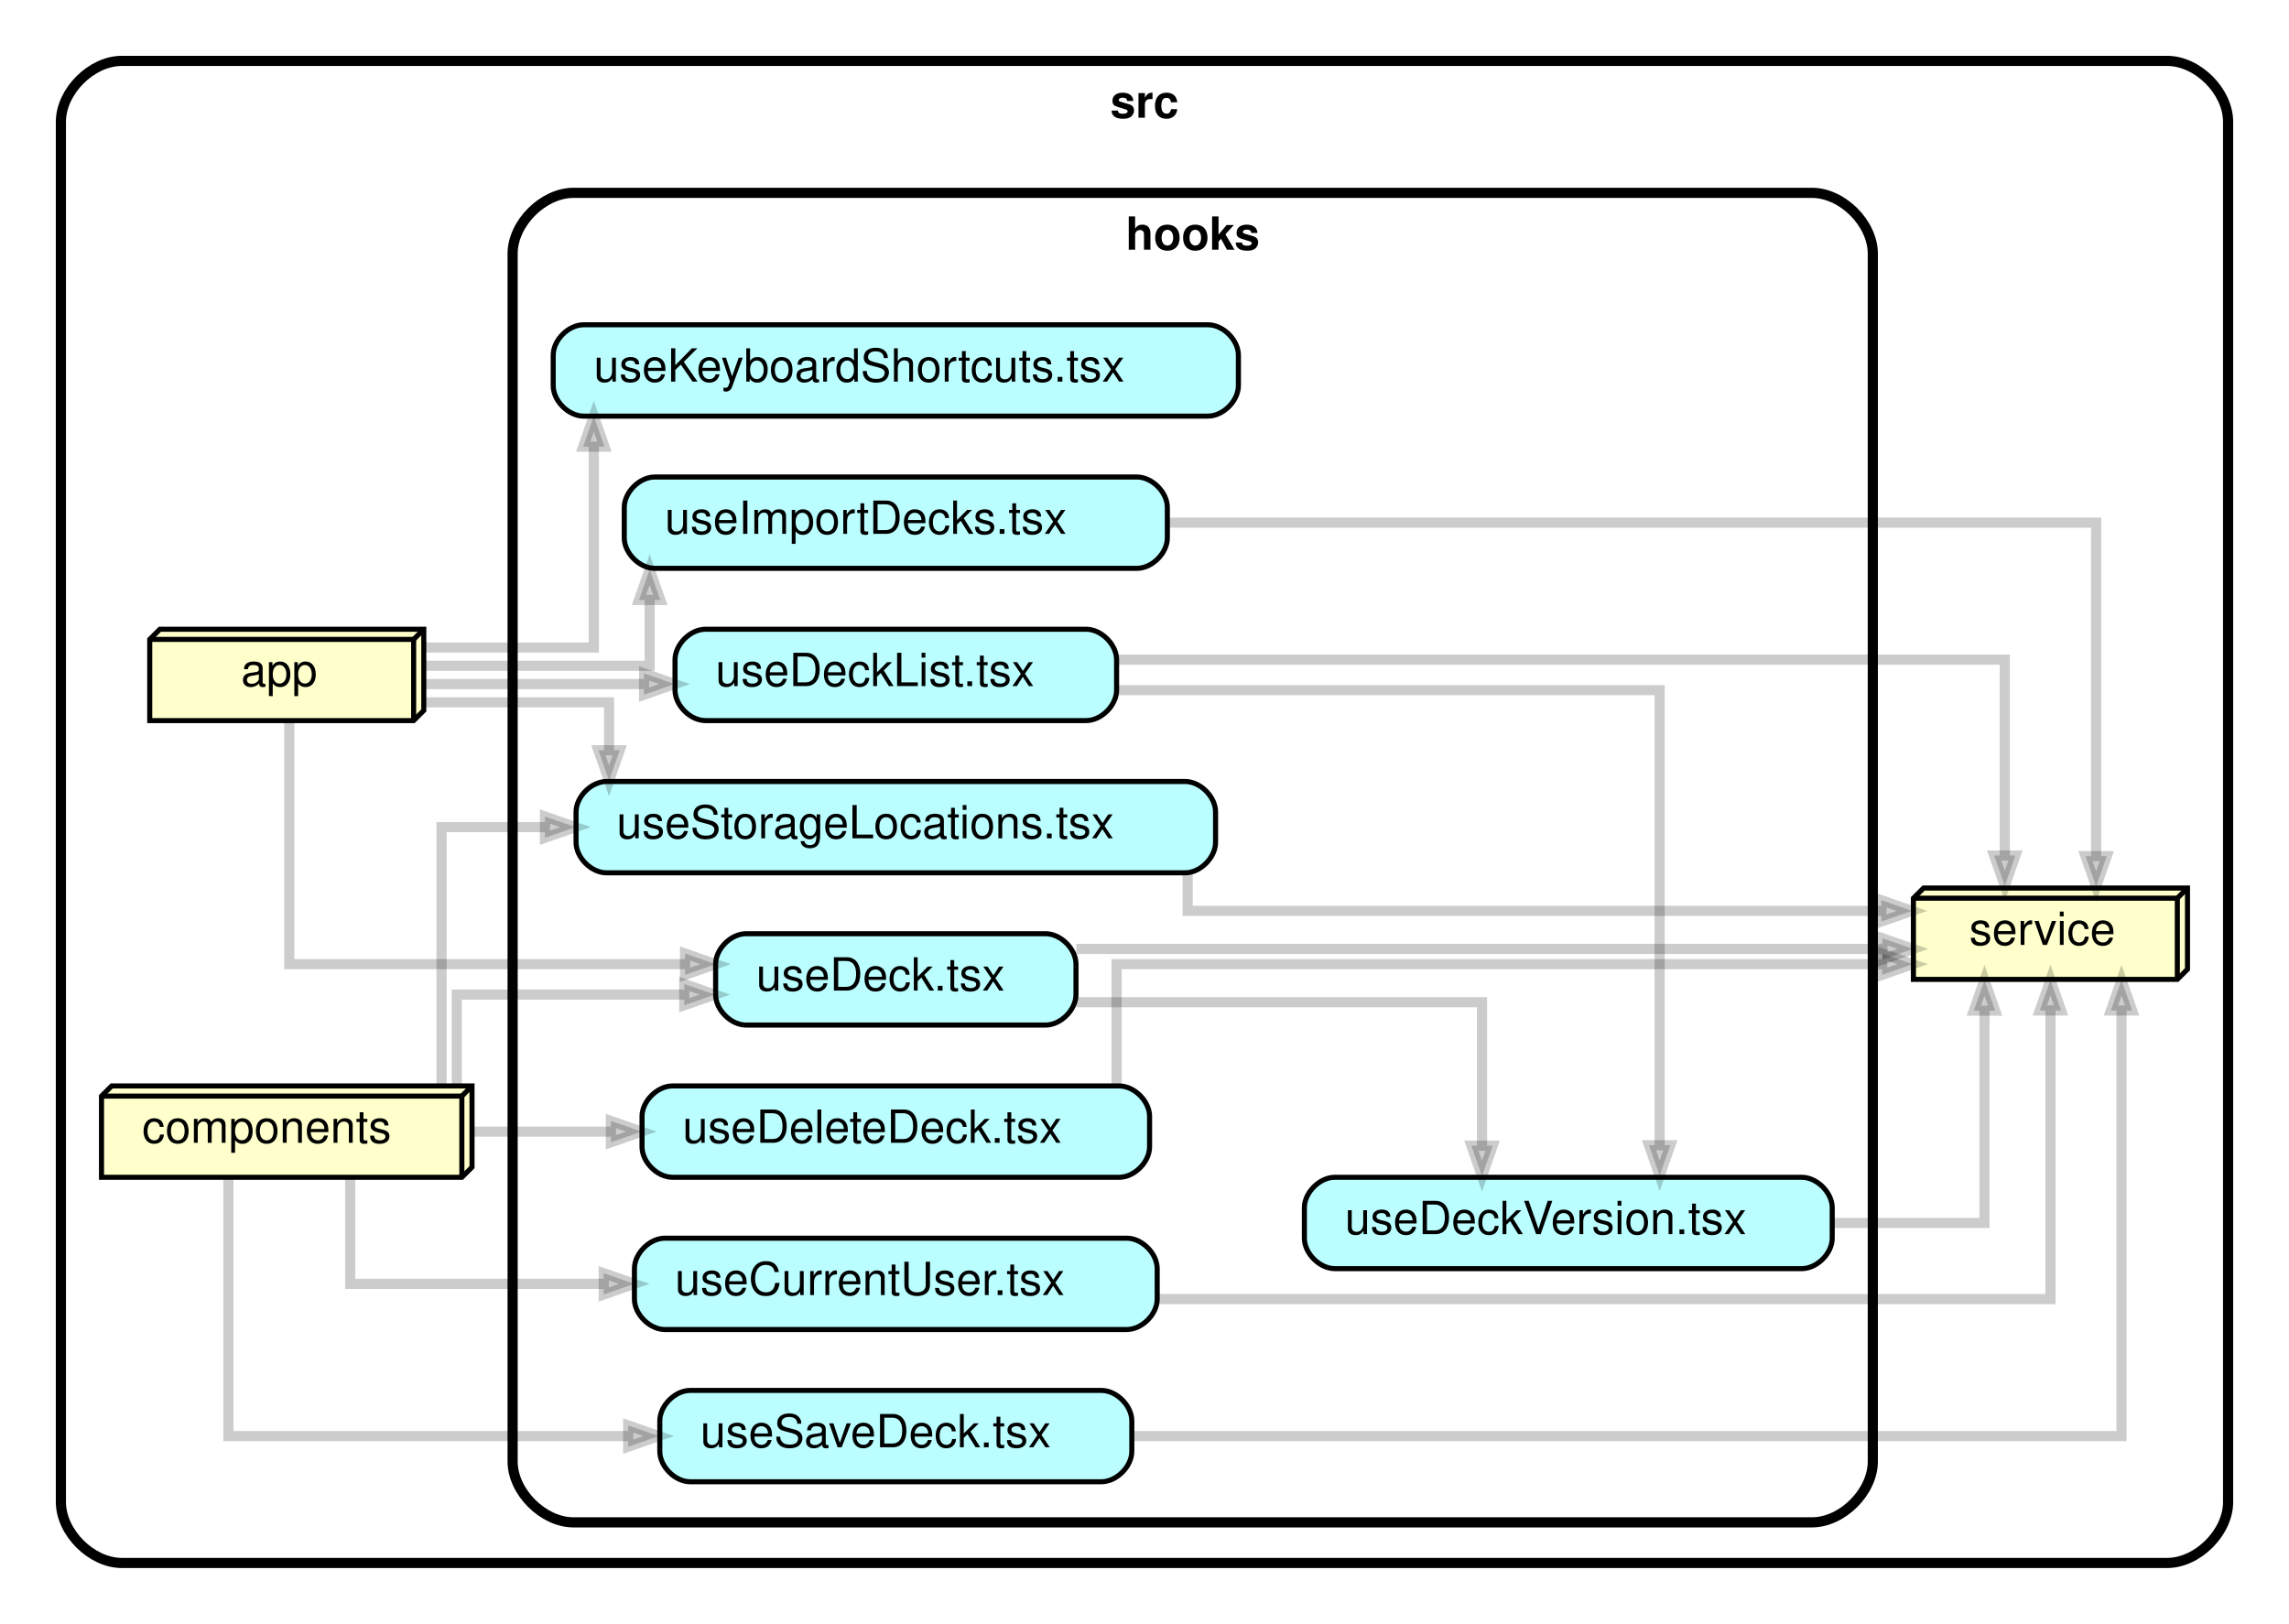
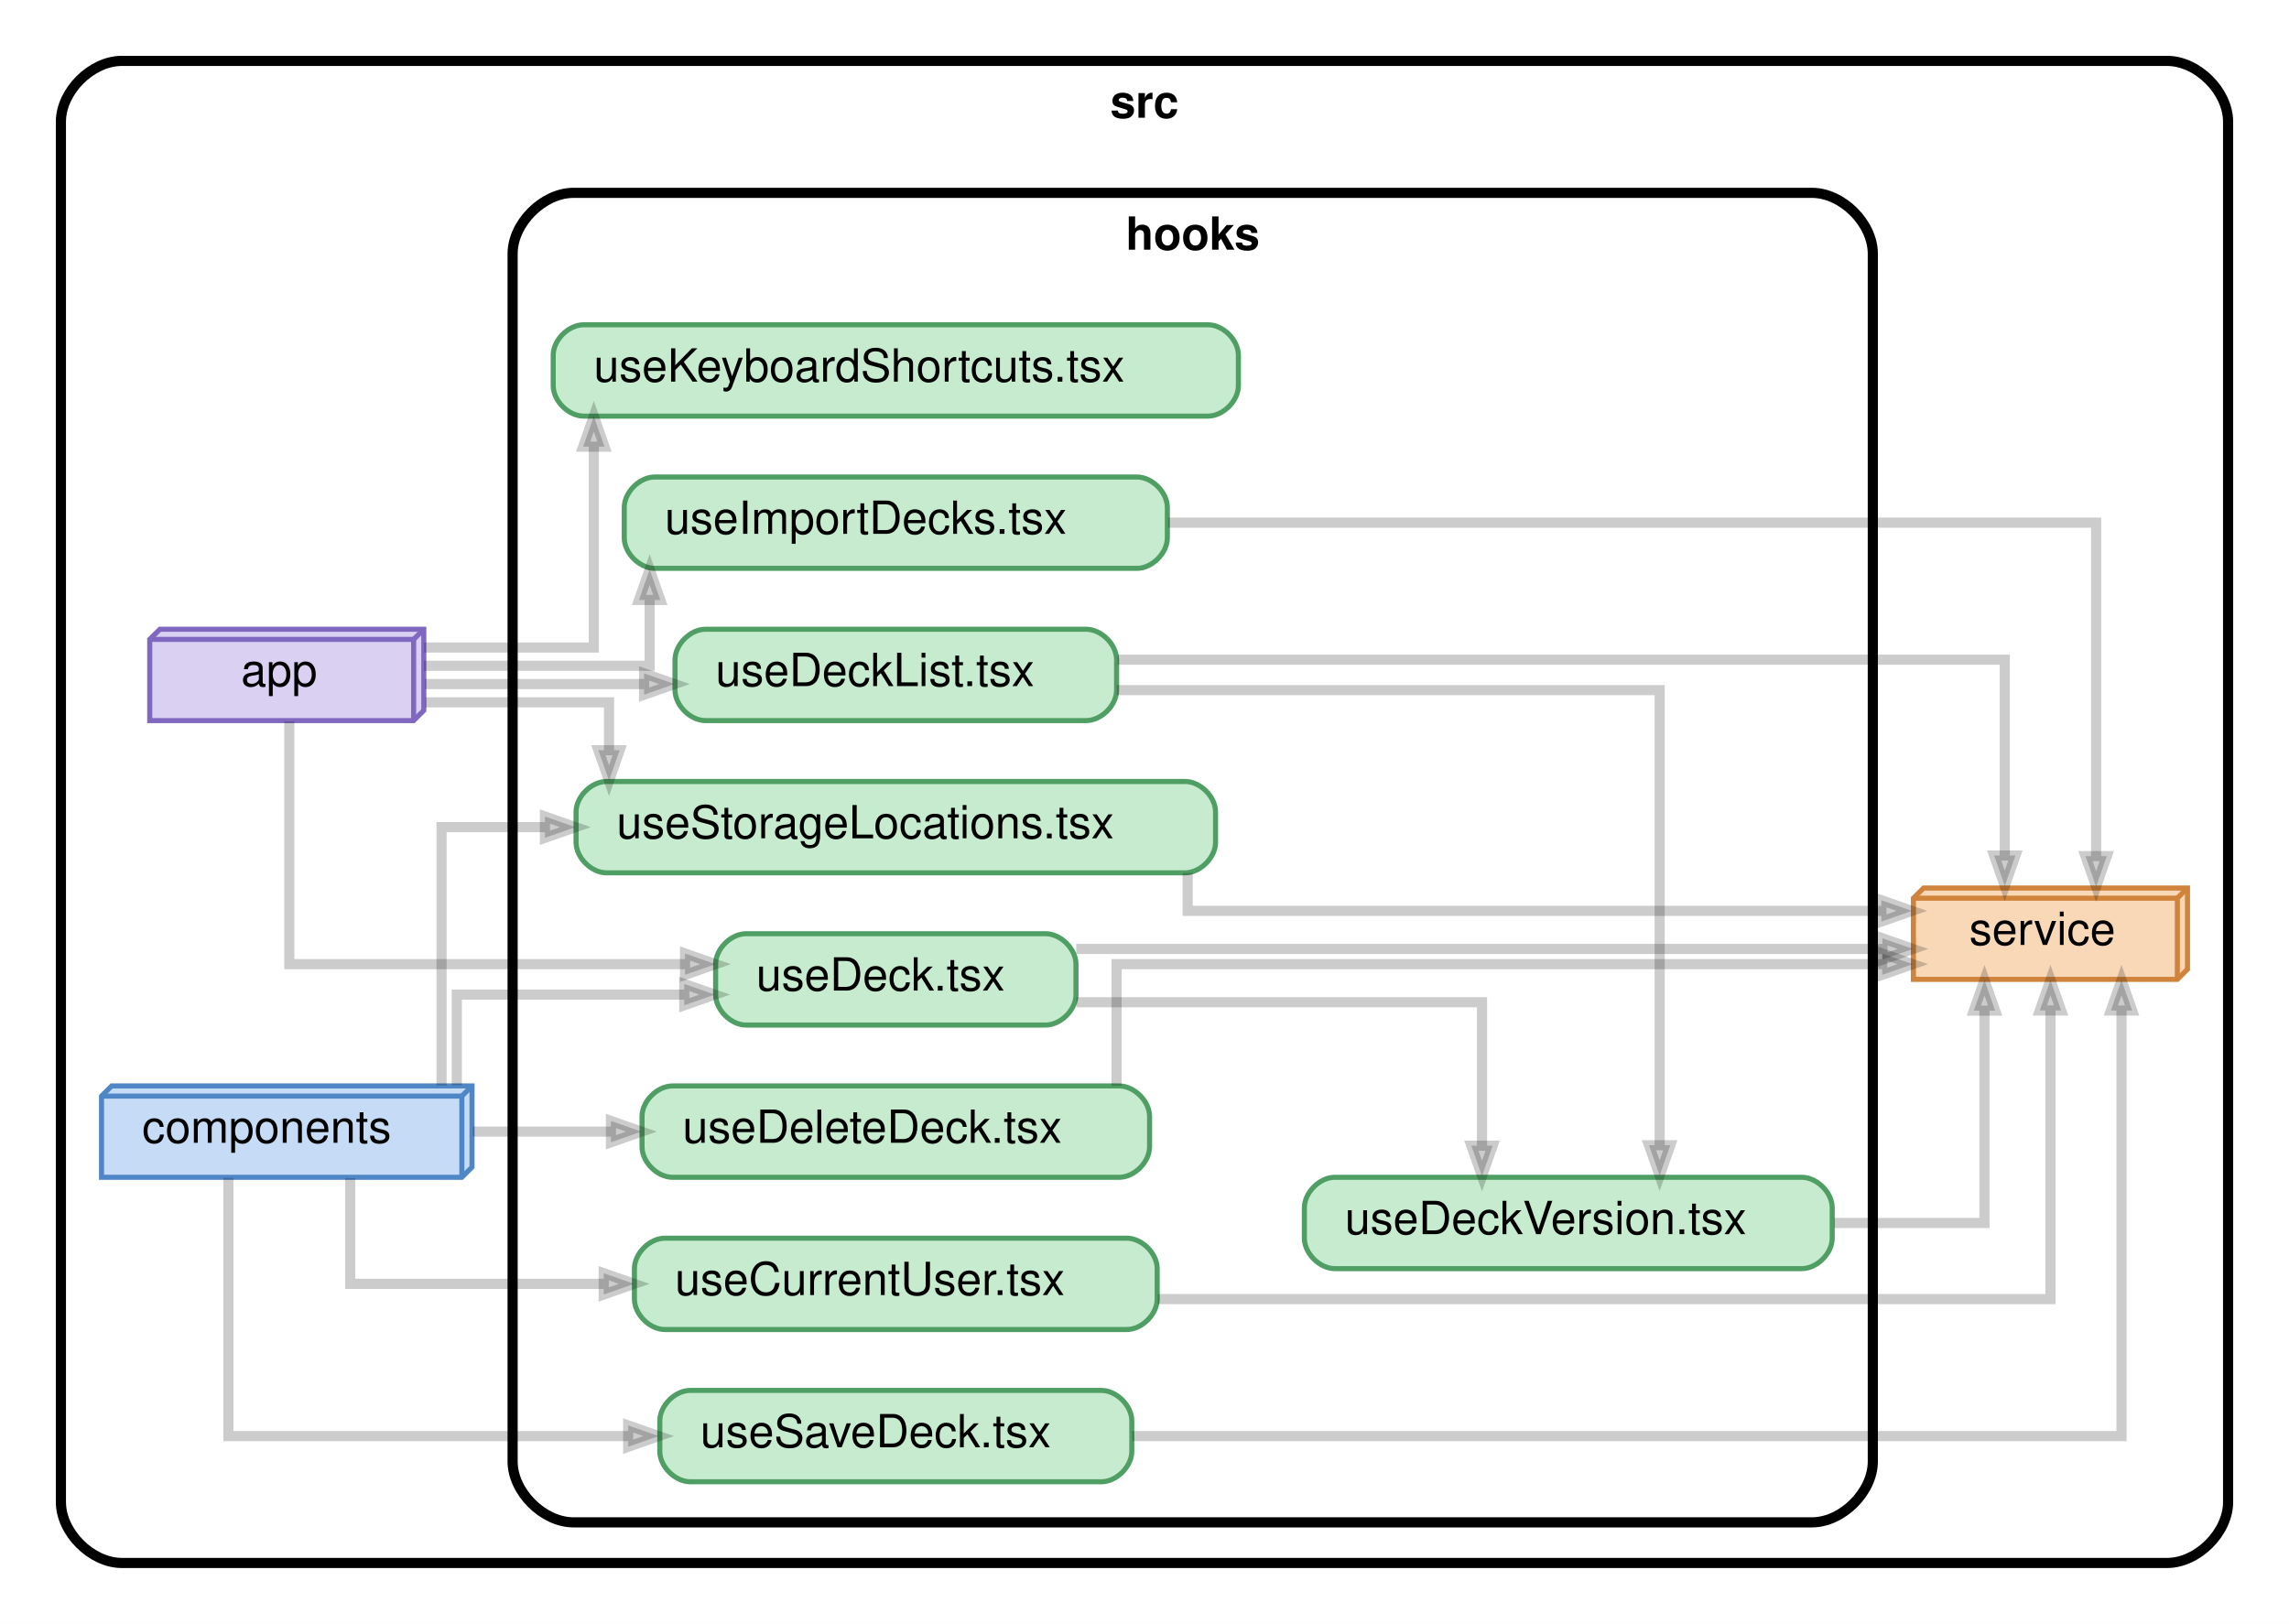
<svg xmlns="http://www.w3.org/2000/svg" xmlns:xlink="http://www.w3.org/1999/xlink" width="451pt" height="320pt" viewBox="0.00 0.00 451.00 320.00">
  <g id="graph0" class="graph" transform="scale(1 1) rotate(0) translate(4 316)">
    <polygon fill="white" stroke="transparent" points="-4,4 -4,-316 447,-316 447,4 -4,4" />
    <g id="clust1" class="cluster">
      <path fill="#ffffff" stroke="black" stroke-width="2" d="M20,-8C20,-8 423,-8 423,-8 429,-8 435,-14 435,-20 435,-20 435,-292 435,-292 435,-298 429,-304 423,-304 423,-304 20,-304 20,-304 14,-304 8,-298 8,-292 8,-292 8,-20 8,-20 8,-14 14,-8 20,-8" />
-       <text text-anchor="middle" x="221.5" y="-292.8" font-family="Helvetica,sans-Serif" font-weight="bold" font-size="9.00">src</text>
+       <text text-anchor="middle" x="221.5" y="-292.8" font-family="Helvetica,sans-Serif" font-weight="bold" font-size="9.00">src
+             </text>
    </g>
    <g id="clust2" class="cluster">
      <path fill="#ffffff" stroke="black" stroke-width="2" d="M109,-16C109,-16 353,-16 353,-16 359,-16 365,-22 365,-28 365,-28 365,-266 365,-266 365,-272 359,-278 353,-278 353,-278 109,-278 109,-278 103,-278 97,-272 97,-266 97,-266 97,-28 97,-28 97,-22 103,-16 109,-16" />
-       <text text-anchor="middle" x="231" y="-266.8" font-family="Helvetica,sans-Serif" font-weight="bold" font-size="9.00">hooks</text>
+       <text text-anchor="middle" x="231" y="-266.8" font-family="Helvetica,sans-Serif" font-weight="bold" font-size="9.00">hooks
+             </text>
    </g>
    <g id="node1" class="node">
      <g id="a_node1">
        <a xlink:href="src/app" xlink:title="app">
-           <polygon fill="#ffffcc" stroke="black" points="79.5,-192 27.5,-192 25.5,-190 25.5,-174 77.5,-174 79.5,-176 79.5,-192" />
-           <polyline fill="none" stroke="black" points="77.5,-190 25.5,-190 " />
-           <polyline fill="none" stroke="black" points="77.5,-190 77.5,-174 " />
-           <polyline fill="none" stroke="black" points="77.5,-190 79.5,-192 " />
-           <text text-anchor="start" x="43.5" y="-180.8" font-family="Helvetica,sans-Serif" font-size="9.00">app</text>
+           <polygon fill="#d9d0f2" stroke="#8068c0" points="79.5,-192 27.5,-192 25.5,-190 25.5,-174 77.5,-174 79.5,-176 79.5,-192" />
+           <polyline fill="none" stroke="#8068c0" points="77.5,-190 25.5,-190 " />
+           <polyline fill="none" stroke="#8068c0" points="77.5,-190 77.5,-174 " />
+           <polyline fill="none" stroke="#8068c0" points="77.5,-190 79.5,-192 " />
+           <text text-anchor="start" x="43.5" y="-180.8" font-family="Helvetica,sans-Serif" font-size="9.00">
+                         app
+                     </text>
        </a>
      </g>
    </g>
    <g id="node2" class="node">
      <g id="a_node2">
        <a xlink:href="src/hooks/useDeck.tsx" xlink:title="useDeck.tsx">
-           <path fill="#bbfeff" stroke="black" d="M202,-132C202,-132 143,-132 143,-132 140,-132 137,-129 137,-126 137,-126 137,-120 137,-120 137,-117 140,-114 143,-114 143,-114 202,-114 202,-114 205,-114 208,-117 208,-120 208,-120 208,-126 208,-126 208,-129 205,-132 202,-132" />
-           <text text-anchor="start" x="145" y="-120.8" font-family="Helvetica,sans-Serif" font-size="9.00">useDeck.tsx</text>
+           <path fill="#c7ebce" stroke="#4f9e63" d="M202,-132C202,-132 143,-132 143,-132 140,-132 137,-129 137,-126 137,-126 137,-120 137,-120 137,-117 140,-114 143,-114 143,-114 202,-114 202,-114 205,-114 208,-117 208,-120 208,-120 208,-126 208,-126 208,-129 205,-132 202,-132" />
+           <text text-anchor="start" x="145" y="-120.8" font-family="Helvetica,sans-Serif" font-size="9.00">
+                         useDeck.tsx
+                     </text>
        </a>
      </g>
    </g>
    <g id="edge1" class="edge">
      <path fill="none" stroke="#000000" stroke-width="2" stroke-opacity="0.2" d="M53,-173.84C53,-157.73 53,-126 53,-126 53,-126 130.97,-126 130.97,-126" />
      <polygon fill="#000000" fill-opacity="0.2" stroke="#000000" stroke-width="2" stroke-opacity="0.2" points="130.97,-128.1 136.97,-126 130.97,-123.9 130.97,-128.1" />
    </g>
    <g id="node3" class="node">
      <g id="a_node3">
        <a xlink:href="src/hooks/useKeyboardShortcuts.tsx" xlink:title="useKeyboardShortcuts.tsx">
-           <path fill="#bbfeff" stroke="black" d="M234,-252C234,-252 111,-252 111,-252 108,-252 105,-249 105,-246 105,-246 105,-240 105,-240 105,-237 108,-234 111,-234 111,-234 234,-234 234,-234 237,-234 240,-237 240,-240 240,-240 240,-246 240,-246 240,-249 237,-252 234,-252" />
-           <text text-anchor="start" x="113" y="-240.8" font-family="Helvetica,sans-Serif" font-size="9.00">useKeyboardShortcuts.tsx</text>
+           <path fill="#c7ebce" stroke="#4f9e63" d="M234,-252C234,-252 111,-252 111,-252 108,-252 105,-249 105,-246 105,-246 105,-240 105,-240 105,-237 108,-234 111,-234 111,-234 234,-234 234,-234 237,-234 240,-237 240,-240 240,-240 240,-246 240,-246 240,-249 237,-252 234,-252" />
+           <text text-anchor="start" x="113" y="-240.8" font-family="Helvetica,sans-Serif" font-size="9.00">
+                         useKeyboardShortcuts.tsx
+                     </text>
        </a>
      </g>
    </g>
    <g id="edge2" class="edge">
      <path fill="none" stroke="#000000" stroke-width="2" stroke-opacity="0.2" d="M79.56,-188.4C95.67,-188.4 113,-188.4 113,-188.4 113,-188.4 113,-227.98 113,-227.98" />
      <polygon fill="#000000" fill-opacity="0.2" stroke="#000000" stroke-width="2" stroke-opacity="0.2" points="110.9,-227.98 113,-233.98 115.1,-227.98 110.9,-227.98" />
    </g>
    <g id="node4" class="node">
      <g id="a_node4">
        <a xlink:href="src/hooks/useImportDecks.tsx" xlink:title="useImportDecks.tsx">
-           <path fill="#bbfeff" stroke="black" d="M220,-222C220,-222 125,-222 125,-222 122,-222 119,-219 119,-216 119,-216 119,-210 119,-210 119,-207 122,-204 125,-204 125,-204 220,-204 220,-204 223,-204 226,-207 226,-210 226,-210 226,-216 226,-216 226,-219 223,-222 220,-222" />
-           <text text-anchor="start" x="127" y="-210.8" font-family="Helvetica,sans-Serif" font-size="9.00">useImportDecks.tsx</text>
+           <path fill="#c7ebce" stroke="#4f9e63" d="M220,-222C220,-222 125,-222 125,-222 122,-222 119,-219 119,-216 119,-216 119,-210 119,-210 119,-207 122,-204 125,-204 125,-204 220,-204 220,-204 223,-204 226,-207 226,-210 226,-210 226,-216 226,-216 226,-219 223,-222 220,-222" />
+           <text text-anchor="start" x="127" y="-210.8" font-family="Helvetica,sans-Serif" font-size="9.00">
+                         useImportDecks.tsx
+                     </text>
        </a>
      </g>
    </g>
    <g id="edge3" class="edge">
      <path fill="none" stroke="#000000" stroke-width="2" stroke-opacity="0.2" d="M79.53,-184.8C99.78,-184.8 124,-184.8 124,-184.8 124,-184.8 124,-197.77 124,-197.77" />
      <polygon fill="#000000" fill-opacity="0.2" stroke="#000000" stroke-width="2" stroke-opacity="0.2" points="121.9,-197.77 124,-203.77 126.1,-197.77 121.9,-197.77" />
    </g>
    <g id="node5" class="node">
      <g id="a_node5">
        <a xlink:href="src/hooks/useStorageLocations.tsx" xlink:title="useStorageLocations.tsx">
-           <path fill="#bbfeff" stroke="black" d="M229.5,-162C229.5,-162 115.5,-162 115.5,-162 112.5,-162 109.5,-159 109.5,-156 109.5,-156 109.5,-150 109.5,-150 109.5,-147 112.5,-144 115.5,-144 115.5,-144 229.5,-144 229.5,-144 232.5,-144 235.5,-147 235.5,-150 235.5,-150 235.5,-156 235.5,-156 235.5,-159 232.5,-162 229.5,-162" />
-           <text text-anchor="start" x="117.5" y="-150.8" font-family="Helvetica,sans-Serif" font-size="9.00">useStorageLocations.tsx</text>
+           <path fill="#c7ebce" stroke="#4f9e63" d="M229.5,-162C229.5,-162 115.5,-162 115.5,-162 112.5,-162 109.5,-159 109.5,-156 109.5,-156 109.5,-150 109.5,-150 109.5,-147 112.5,-144 115.5,-144 115.5,-144 229.5,-144 229.5,-144 232.5,-144 235.5,-147 235.5,-150 235.5,-150 235.5,-156 235.5,-156 235.5,-159 232.5,-162 229.5,-162" />
+           <text text-anchor="start" x="117.5" y="-150.8" font-family="Helvetica,sans-Serif" font-size="9.00">
+                         useStorageLocations.tsx
+                     </text>
        </a>
      </g>
    </g>
    <g id="edge4" class="edge">
      <path fill="none" stroke="#000000" stroke-width="2" stroke-opacity="0.2" d="M79.8,-177.6C97.01,-177.6 116,-177.6 116,-177.6 116,-177.6 116,-168.16 116,-168.16" />
      <polygon fill="#000000" fill-opacity="0.2" stroke="#000000" stroke-width="2" stroke-opacity="0.2" points="118.1,-168.16 116,-162.16 113.9,-168.16 118.1,-168.16" />
    </g>
    <g id="node6" class="node">
      <g id="a_node6">
        <a xlink:href="src/hooks/useDeckList.tsx" xlink:title="useDeckList.tsx">
-           <path fill="#bbfeff" stroke="black" d="M210,-192C210,-192 135,-192 135,-192 132,-192 129,-189 129,-186 129,-186 129,-180 129,-180 129,-177 132,-174 135,-174 135,-174 210,-174 210,-174 213,-174 216,-177 216,-180 216,-180 216,-186 216,-186 216,-189 213,-192 210,-192" />
-           <text text-anchor="start" x="137" y="-180.8" font-family="Helvetica,sans-Serif" font-size="9.00">useDeckList.tsx</text>
+           <path fill="#c7ebce" stroke="#4f9e63" d="M210,-192C210,-192 135,-192 135,-192 132,-192 129,-189 129,-186 129,-186 129,-180 129,-180 129,-177 132,-174 135,-174 135,-174 210,-174 210,-174 213,-174 216,-177 216,-180 216,-180 216,-186 216,-186 216,-189 213,-192 210,-192" />
+           <text text-anchor="start" x="137" y="-180.8" font-family="Helvetica,sans-Serif" font-size="9.00">
+                         useDeckList.tsx
+                     </text>
        </a>
      </g>
    </g>
    <g id="edge5" class="edge">
      <path fill="none" stroke="#000000" stroke-width="2" stroke-opacity="0.2" d="M79.73,-181.2C79.73,-181.2 122.9,-181.2 122.9,-181.2" />
      <polygon fill="#000000" fill-opacity="0.2" stroke="#000000" stroke-width="2" stroke-opacity="0.2" points="122.9,-183.3 128.9,-181.2 122.9,-179.1 122.9,-183.3" />
    </g>
    <g id="node11" class="node">
      <g id="a_node11">
        <a xlink:href="src/service" xlink:title="service">
-           <polygon fill="#ffffcc" stroke="black" points="427,-141 375,-141 373,-139 373,-123 425,-123 427,-125 427,-141" />
-           <polyline fill="none" stroke="black" points="425,-139 373,-139 " />
-           <polyline fill="none" stroke="black" points="425,-139 425,-123 " />
-           <polyline fill="none" stroke="black" points="425,-139 427,-141 " />
-           <text text-anchor="start" x="384" y="-129.8" font-family="Helvetica,sans-Serif" font-size="9.00">service</text>
+           <polygon fill="#f9d8b8" stroke="#d0833a" points="427,-141 375,-141 373,-139 373,-123 425,-123 427,-125 427,-141" />
+           <polyline fill="none" stroke="#d0833a" points="425,-139 373,-139 " />
+           <polyline fill="none" stroke="#d0833a" points="425,-139 425,-123 " />
+           <polyline fill="none" stroke="#d0833a" points="425,-139 427,-141 " />
+           <text text-anchor="start" x="384" y="-129.8" font-family="Helvetica,sans-Serif" font-size="9.00">
+                         service
+                     </text>
        </a>
      </g>
    </g>
    <g id="edge13" class="edge">
      <path fill="none" stroke="#000000" stroke-width="2" stroke-opacity="0.2" d="M208.05,-129C208.05,-129 366.9,-129 366.9,-129" />
      <polygon fill="#000000" fill-opacity="0.2" stroke="#000000" stroke-width="2" stroke-opacity="0.2" points="366.9,-131.1 372.9,-129 366.9,-126.9 366.9,-131.1" />
    </g>
    <g id="node12" class="node">
      <g id="a_node12">
        <a xlink:href="src/hooks/useDeckVersion.tsx" xlink:title="useDeckVersion.tsx">
-           <path fill="#bbfeff" stroke="black" d="M351,-84C351,-84 259,-84 259,-84 256,-84 253,-81 253,-78 253,-78 253,-72 253,-72 253,-69 256,-66 259,-66 259,-66 351,-66 351,-66 354,-66 357,-69 357,-72 357,-72 357,-78 357,-78 357,-81 354,-84 351,-84" />
-           <text text-anchor="start" x="261" y="-72.8" font-family="Helvetica,sans-Serif" font-size="9.00">useDeckVersion.tsx</text>
+           <path fill="#c7ebce" stroke="#4f9e63" d="M351,-84C351,-84 259,-84 259,-84 256,-84 253,-81 253,-78 253,-78 253,-72 253,-72 253,-69 256,-66 259,-66 259,-66 351,-66 351,-66 354,-66 357,-69 357,-72 357,-72 357,-78 357,-78 357,-81 354,-84 351,-84" />
+           <text text-anchor="start" x="261" y="-72.8" font-family="Helvetica,sans-Serif" font-size="9.00">
+                         useDeckVersion.tsx
+                     </text>
        </a>
      </g>
    </g>
    <g id="edge12" class="edge">
      <path fill="none" stroke="#000000" stroke-width="2" stroke-opacity="0.2" d="M208.1,-118.5C242.03,-118.5 288,-118.5 288,-118.5 288,-118.5 288,-90.23 288,-90.23" />
      <polygon fill="#000000" fill-opacity="0.2" stroke="#000000" stroke-width="2" stroke-opacity="0.2" points="290.1,-90.23 288,-84.23 285.9,-90.23 290.1,-90.23" />
    </g>
    <g id="edge18" class="edge">
      <path fill="none" stroke="#000000" stroke-width="2" stroke-opacity="0.2" d="M226.17,-213C295.94,-213 409,-213 409,-213 409,-213 409,-147.29 409,-147.29" />
      <polygon fill="#000000" fill-opacity="0.2" stroke="#000000" stroke-width="2" stroke-opacity="0.2" points="411.1,-147.29 409,-141.29 406.9,-147.29 411.1,-147.29" />
    </g>
    <g id="edge20" class="edge">
      <path fill="none" stroke="#000000" stroke-width="2" stroke-opacity="0.2" d="M230,-143.98C230,-140.13 230,-136.5 230,-136.5 230,-136.5 366.69,-136.5 366.69,-136.5" />
      <polygon fill="#000000" fill-opacity="0.2" stroke="#000000" stroke-width="2" stroke-opacity="0.2" points="366.69,-138.6 372.69,-136.5 366.69,-134.4 366.69,-138.6" />
    </g>
    <g id="edge15" class="edge">
      <path fill="none" stroke="#000000" stroke-width="2" stroke-opacity="0.2" d="M216.19,-186C279.96,-186 391,-186 391,-186 391,-186 391,-147.41 391,-147.41" />
      <polygon fill="#000000" fill-opacity="0.2" stroke="#000000" stroke-width="2" stroke-opacity="0.2" points="393.1,-147.41 391,-141.41 388.9,-147.41 393.1,-147.41" />
    </g>
    <g id="edge14" class="edge">
      <path fill="none" stroke="#000000" stroke-width="2" stroke-opacity="0.2" d="M216.03,-180C260.48,-180 323,-180 323,-180 323,-180 323,-90.32 323,-90.32" />
      <polygon fill="#000000" fill-opacity="0.2" stroke="#000000" stroke-width="2" stroke-opacity="0.2" points="325.1,-90.32 323,-84.32 320.9,-90.32 325.1,-90.32" />
    </g>
    <g id="node7" class="node">
      <g id="a_node7">
        <a xlink:href="src/components" xlink:title="components">
-           <polygon fill="#ffffcc" stroke="black" points="89,-102 18,-102 16,-100 16,-84 87,-84 89,-86 89,-102" />
-           <polyline fill="none" stroke="black" points="87,-100 16,-100 " />
-           <polyline fill="none" stroke="black" points="87,-100 87,-84 " />
-           <polyline fill="none" stroke="black" points="87,-100 89,-102 " />
-           <text text-anchor="start" x="24" y="-90.8" font-family="Helvetica,sans-Serif" font-size="9.00">components</text>
+           <polygon fill="#c6dcf6" stroke="#4f86c6" points="89,-102 18,-102 16,-100 16,-84 87,-84 89,-86 89,-102" />
+           <polyline fill="none" stroke="#4f86c6" points="87,-100 16,-100 " />
+           <polyline fill="none" stroke="#4f86c6" points="87,-100 87,-84 " />
+           <polyline fill="none" stroke="#4f86c6" points="87,-100 89,-102 " />
+           <text text-anchor="start" x="24" y="-90.8" font-family="Helvetica,sans-Serif" font-size="9.00">
+                         components
+                     </text>
        </a>
      </g>
    </g>
    <g id="edge6" class="edge">
      <path fill="none" stroke="#000000" stroke-width="2" stroke-opacity="0.2" d="M86,-102.14C86,-109.97 86,-120 86,-120 86,-120 130.82,-120 130.82,-120" />
      <polygon fill="#000000" fill-opacity="0.2" stroke="#000000" stroke-width="2" stroke-opacity="0.2" points="130.82,-122.1 136.82,-120 130.82,-117.9 130.82,-122.1" />
    </g>
    <g id="edge10" class="edge">
      <path fill="none" stroke="#000000" stroke-width="2" stroke-opacity="0.2" d="M83,-102.11C83,-118.9 83,-153 83,-153 83,-153 103.37,-153 103.37,-153" />
      <polygon fill="#000000" fill-opacity="0.2" stroke="#000000" stroke-width="2" stroke-opacity="0.2" points="103.37,-155.1 109.37,-153 103.37,-150.9 103.37,-155.1" />
    </g>
    <g id="node8" class="node">
      <g id="a_node8">
        <a xlink:href="src/hooks/useCurrentUser.tsx" xlink:title="useCurrentUser.tsx">
-           <path fill="#bbfeff" stroke="black" d="M218,-72C218,-72 127,-72 127,-72 124,-72 121,-69 121,-66 121,-66 121,-60 121,-60 121,-57 124,-54 127,-54 127,-54 218,-54 218,-54 221,-54 224,-57 224,-60 224,-60 224,-66 224,-66 224,-69 221,-72 218,-72" />
-           <text text-anchor="start" x="129" y="-60.8" font-family="Helvetica,sans-Serif" font-size="9.00">useCurrentUser.tsx</text>
+           <path fill="#c7ebce" stroke="#4f9e63" d="M218,-72C218,-72 127,-72 127,-72 124,-72 121,-69 121,-66 121,-66 121,-60 121,-60 121,-57 124,-54 127,-54 127,-54 218,-54 218,-54 221,-54 224,-57 224,-60 224,-60 224,-66 224,-66 224,-69 221,-72 218,-72" />
+           <text text-anchor="start" x="129" y="-60.8" font-family="Helvetica,sans-Serif" font-size="9.00">
+                         useCurrentUser.tsx
+                     </text>
        </a>
      </g>
    </g>
    <g id="edge7" class="edge">
      <path fill="none" stroke="#000000" stroke-width="2" stroke-opacity="0.2" d="M65,-83.84C65,-75.01 65,-63 65,-63 65,-63 114.95,-63 114.95,-63" />
      <polygon fill="#000000" fill-opacity="0.2" stroke="#000000" stroke-width="2" stroke-opacity="0.2" points="114.95,-65.1 120.95,-63 114.95,-60.9 114.95,-65.1" />
    </g>
    <g id="node9" class="node">
      <g id="a_node9">
        <a xlink:href="src/hooks/useDeleteDeck.tsx" xlink:title="useDeleteDeck.tsx">
-           <path fill="#bbfeff" stroke="black" d="M216.5,-102C216.5,-102 128.5,-102 128.5,-102 125.5,-102 122.5,-99 122.5,-96 122.5,-96 122.5,-90 122.5,-90 122.5,-87 125.5,-84 128.5,-84 128.5,-84 216.5,-84 216.5,-84 219.5,-84 222.5,-87 222.5,-90 222.5,-90 222.5,-96 222.5,-96 222.5,-99 219.5,-102 216.5,-102" />
-           <text text-anchor="start" x="130.5" y="-90.8" font-family="Helvetica,sans-Serif" font-size="9.00">useDeleteDeck.tsx</text>
+           <path fill="#c7ebce" stroke="#4f9e63" d="M216.5,-102C216.5,-102 128.5,-102 128.5,-102 125.5,-102 122.5,-99 122.5,-96 122.5,-96 122.5,-90 122.5,-90 122.5,-87 125.5,-84 128.5,-84 128.5,-84 216.5,-84 216.5,-84 219.5,-84 222.5,-87 222.5,-90 222.5,-90 222.5,-96 222.5,-96 222.5,-99 219.5,-102 216.5,-102" />
+           <text text-anchor="start" x="130.5" y="-90.8" font-family="Helvetica,sans-Serif" font-size="9.00">
+                         useDeleteDeck.tsx
+                     </text>
        </a>
      </g>
    </g>
    <g id="edge8" class="edge">
      <path fill="none" stroke="#000000" stroke-width="2" stroke-opacity="0.2" d="M89.16,-93C89.16,-93 116.37,-93 116.37,-93" />
      <polygon fill="#000000" fill-opacity="0.2" stroke="#000000" stroke-width="2" stroke-opacity="0.2" points="116.37,-95.1 122.37,-93 116.37,-90.9 116.37,-95.1" />
    </g>
    <g id="node10" class="node">
      <g id="a_node10">
        <a xlink:href="src/hooks/useSaveDeck.tsx" xlink:title="useSaveDeck.tsx">
-           <path fill="#bbfeff" stroke="black" d="M213,-42C213,-42 132,-42 132,-42 129,-42 126,-39 126,-36 126,-36 126,-30 126,-30 126,-27 129,-24 132,-24 132,-24 213,-24 213,-24 216,-24 219,-27 219,-30 219,-30 219,-36 219,-36 219,-39 216,-42 213,-42" />
-           <text text-anchor="start" x="134" y="-30.8" font-family="Helvetica,sans-Serif" font-size="9.00">useSaveDeck.tsx</text>
+           <path fill="#c7ebce" stroke="#4f9e63" d="M213,-42C213,-42 132,-42 132,-42 129,-42 126,-39 126,-36 126,-36 126,-30 126,-30 126,-27 129,-24 132,-24 132,-24 213,-24 213,-24 216,-24 219,-27 219,-30 219,-30 219,-36 219,-36 219,-39 216,-42 213,-42" />
+           <text text-anchor="start" x="134" y="-30.8" font-family="Helvetica,sans-Serif" font-size="9.00">
+                         useSaveDeck.tsx
+                     </text>
        </a>
      </g>
    </g>
    <g id="edge9" class="edge">
      <path fill="none" stroke="#000000" stroke-width="2" stroke-opacity="0.2" d="M41,-83.89C41,-67.1 41,-33 41,-33 41,-33 119.77,-33 119.77,-33" />
      <polygon fill="#000000" fill-opacity="0.2" stroke="#000000" stroke-width="2" stroke-opacity="0.2" points="119.77,-35.1 125.77,-33 119.77,-30.9 119.77,-35.1" />
    </g>
    <g id="edge11" class="edge">
      <path fill="none" stroke="#000000" stroke-width="2" stroke-opacity="0.2" d="M224.12,-60C291.25,-60 400,-60 400,-60 400,-60 400,-116.88 400,-116.88" />
      <polygon fill="#000000" fill-opacity="0.2" stroke="#000000" stroke-width="2" stroke-opacity="0.2" points="397.9,-116.88 400,-122.88 402.1,-116.88 397.9,-116.88" />
    </g>
    <g id="edge17" class="edge">
      <path fill="none" stroke="#000000" stroke-width="2" stroke-opacity="0.2" d="M216,-102.02C216,-111.79 216,-126 216,-126 216,-126 366.85,-126 366.85,-126" />
      <polygon fill="#000000" fill-opacity="0.2" stroke="#000000" stroke-width="2" stroke-opacity="0.2" points="366.85,-128.1 372.85,-126 366.85,-123.9 366.85,-128.1" />
    </g>
    <g id="edge19" class="edge">
      <path fill="none" stroke="#000000" stroke-width="2" stroke-opacity="0.2" d="M219.06,-33C289.24,-33 414,-33 414,-33 414,-33 414,-116.86 414,-116.86" />
      <polygon fill="#000000" fill-opacity="0.2" stroke="#000000" stroke-width="2" stroke-opacity="0.2" points="411.9,-116.86 414,-122.86 416.1,-116.86 411.9,-116.86" />
    </g>
    <g id="edge16" class="edge">
      <path fill="none" stroke="#000000" stroke-width="2" stroke-opacity="0.2" d="M357.4,-75C373.47,-75 387,-75 387,-75 387,-75 387,-116.84 387,-116.84" />
      <polygon fill="#000000" fill-opacity="0.2" stroke="#000000" stroke-width="2" stroke-opacity="0.2" points="384.9,-116.84 387,-122.84 389.1,-116.84 384.9,-116.84" />
    </g>
  </g>
</svg>
